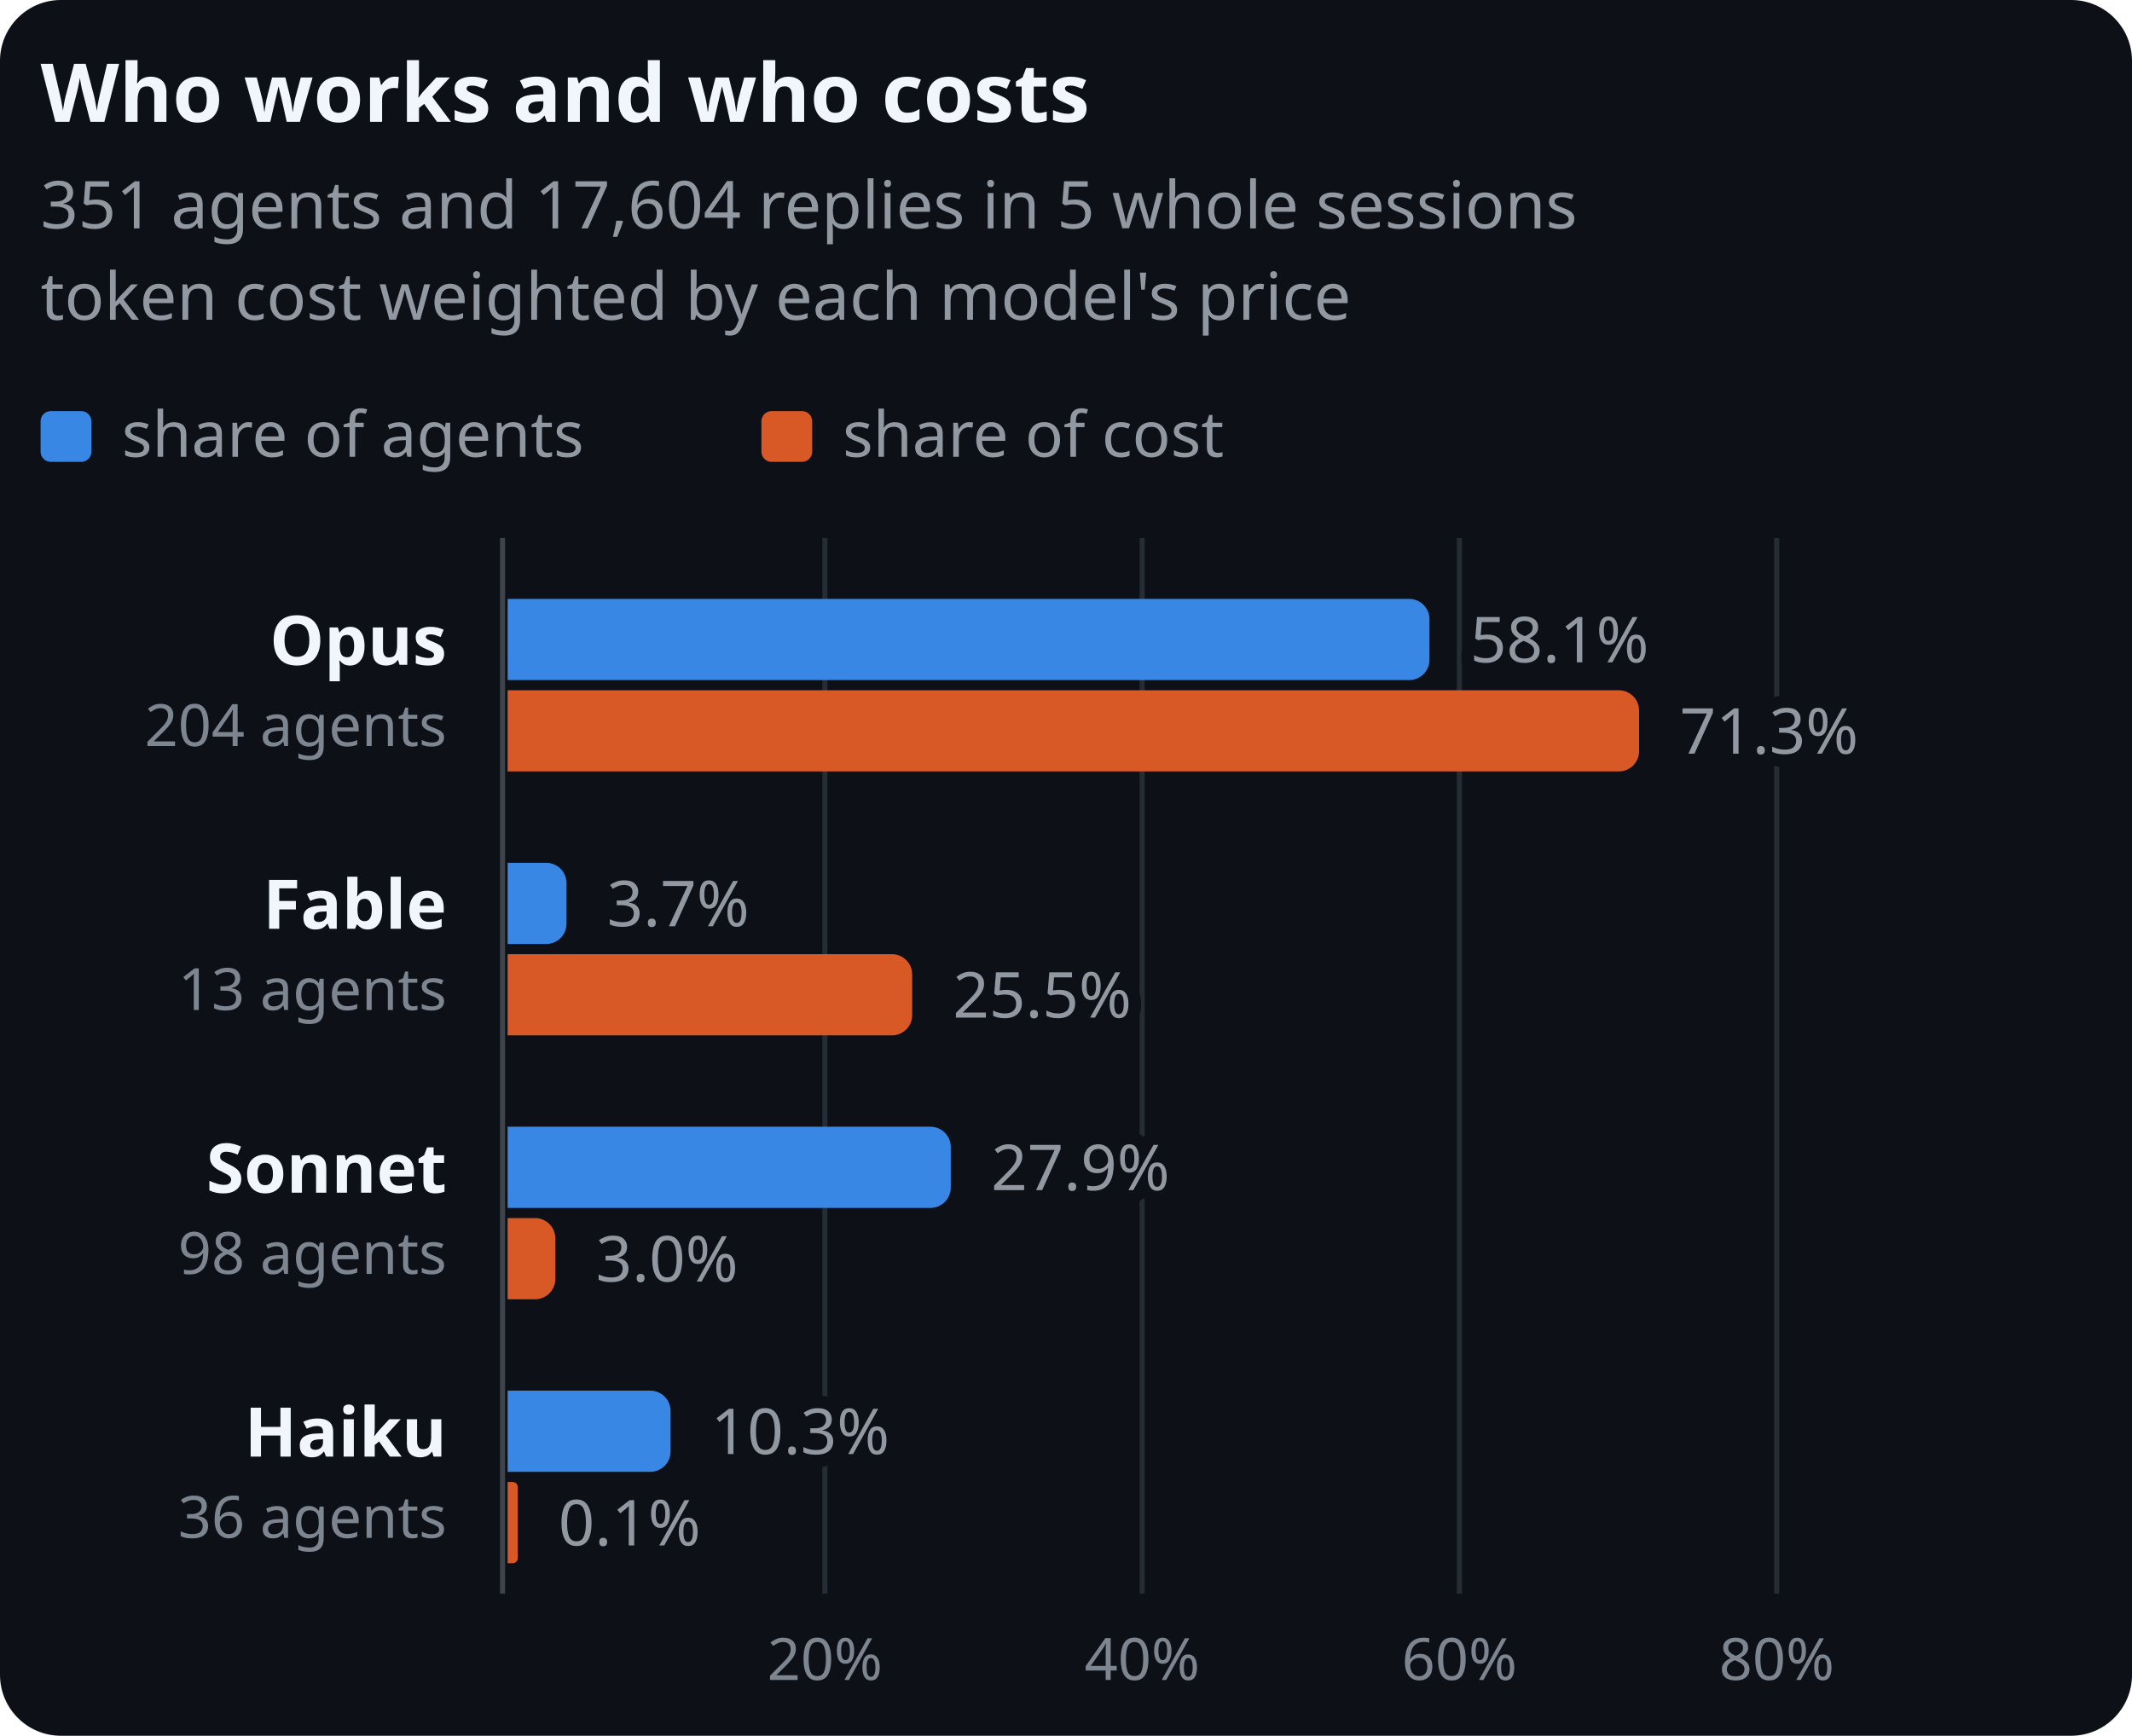
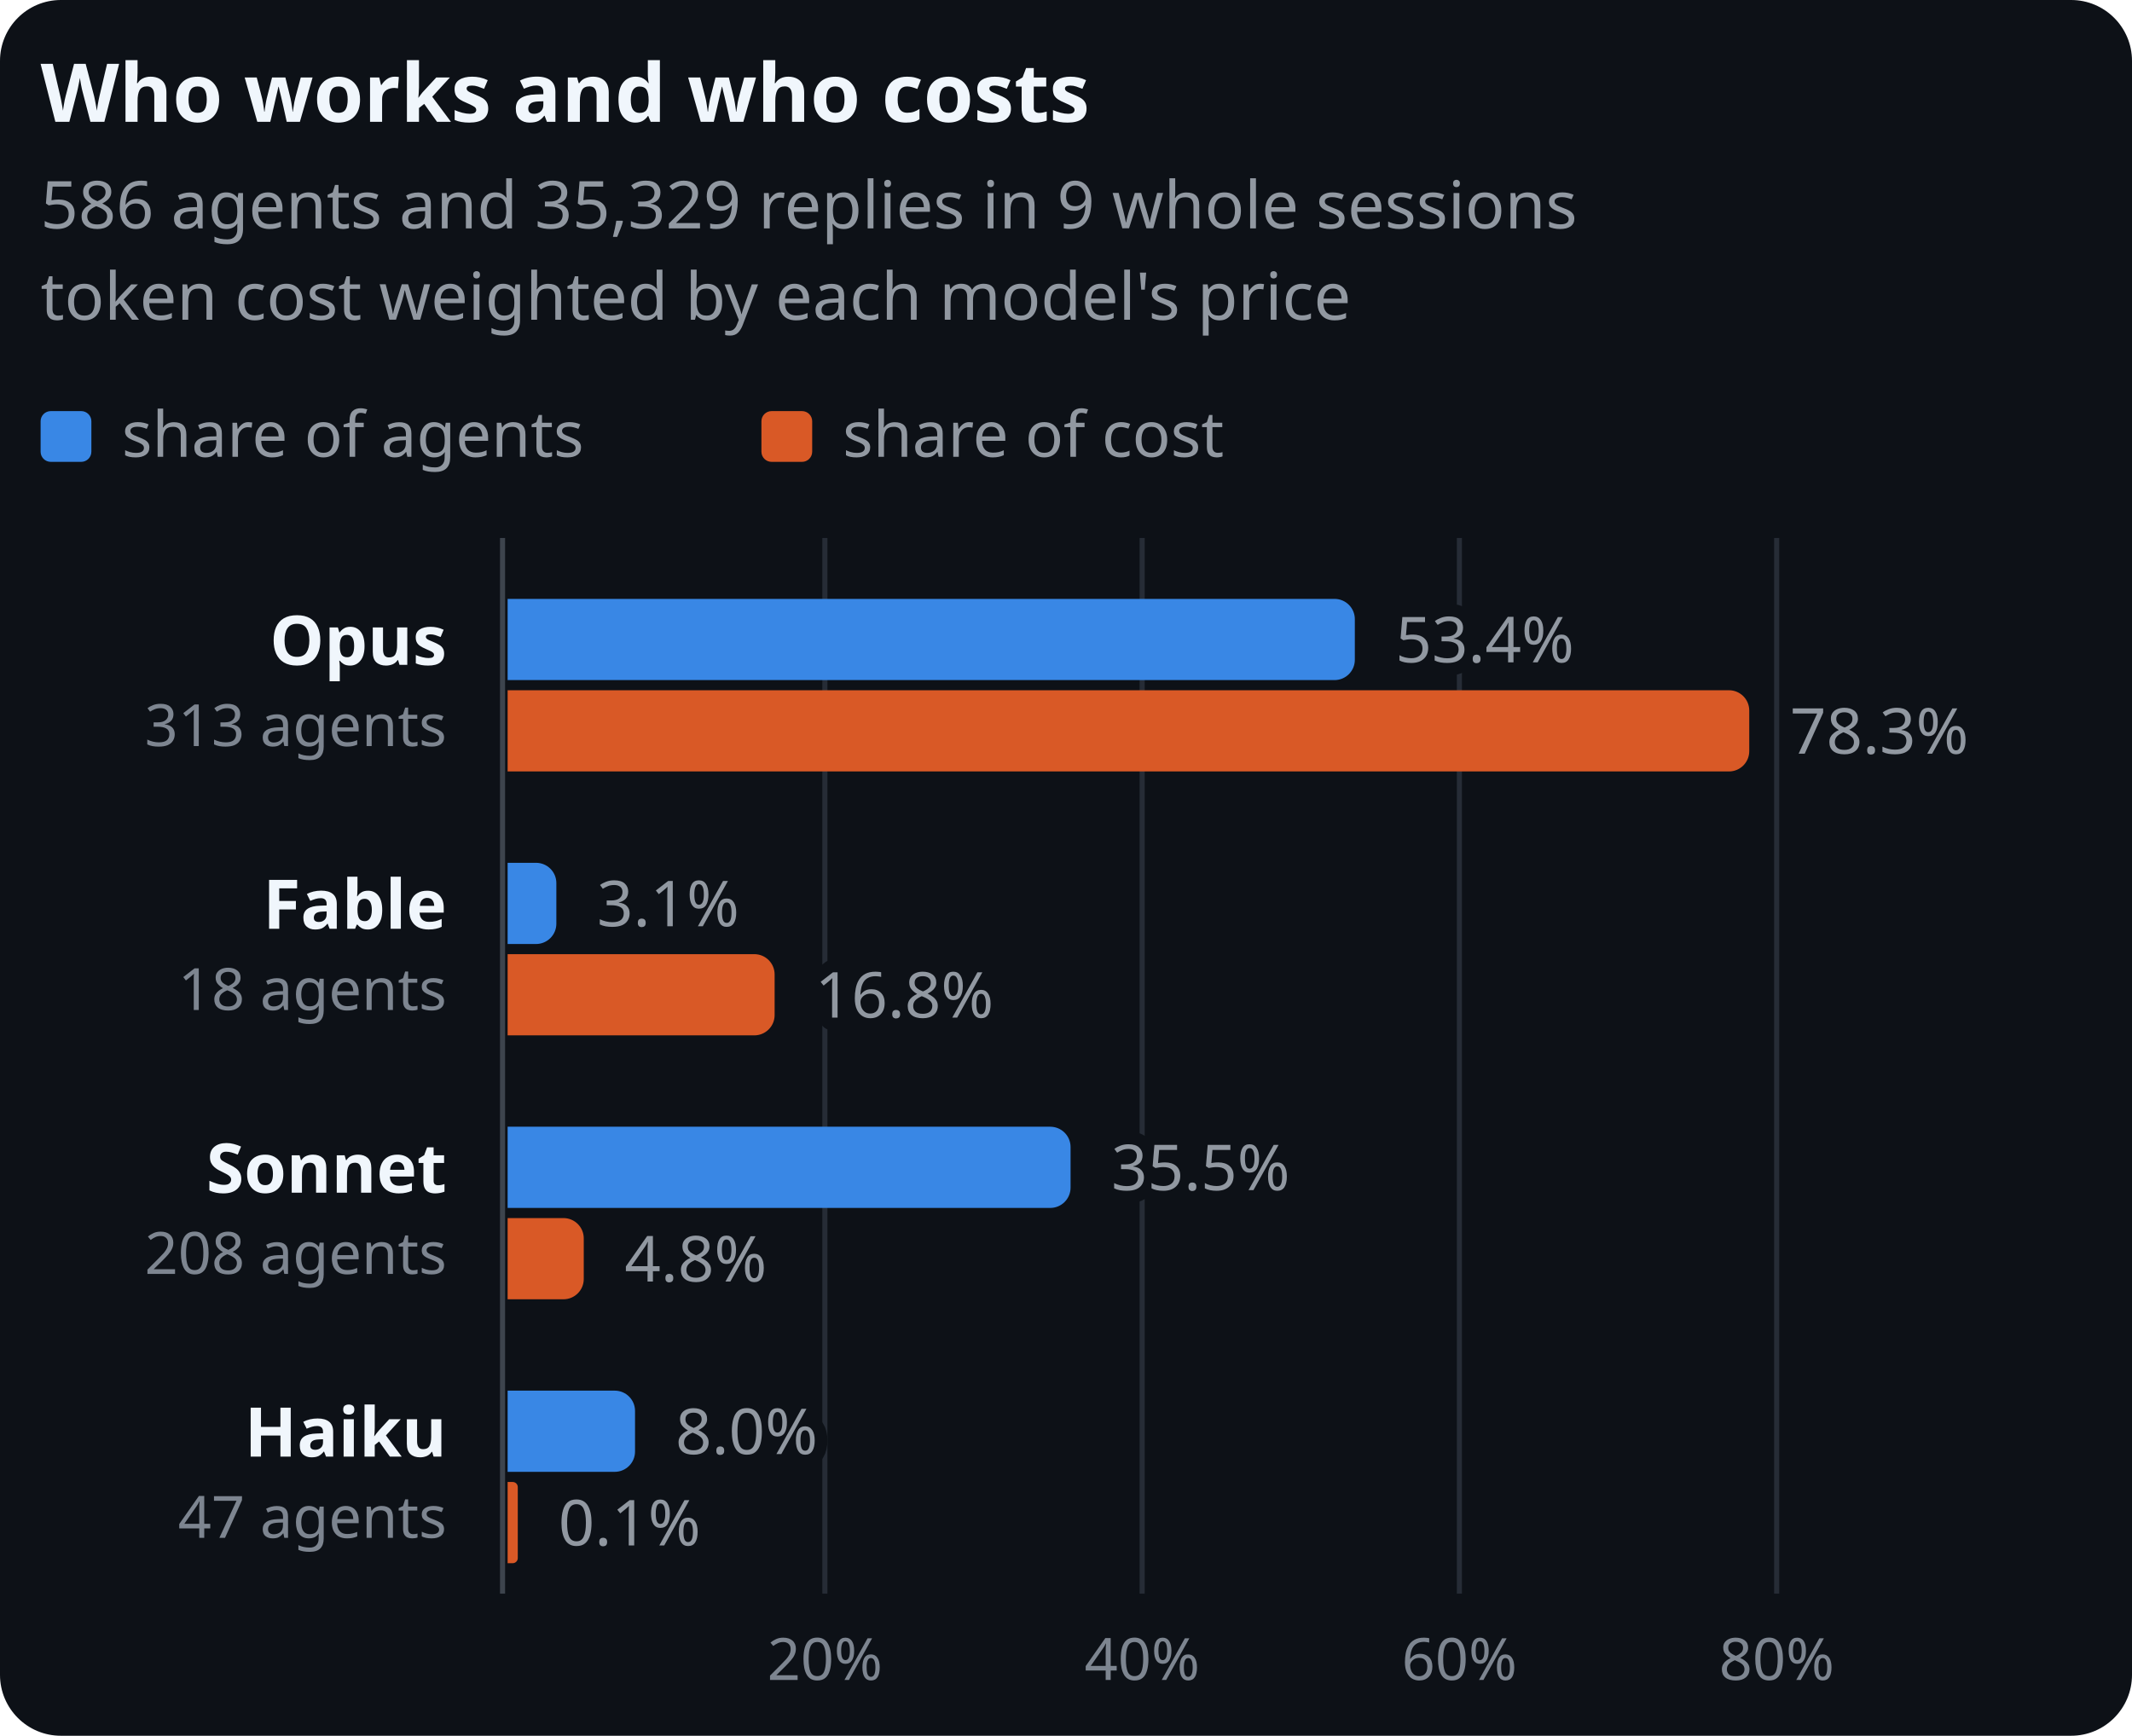
- <svg xmlns="http://www.w3.org/2000/svg" viewBox="0 0 420 342" width="420" height="342" role="img" aria-label="Share of agents and share of cost by model: Opus 58.1% of agents and 71.3% of cost; Fable 3.7% of agents and 25.5% of cost; Sonnet 27.9% of agents and 3.0% of cost; Haiku 10.3% of agents and 0.1% of cost" font-family="-apple-system,BlinkMacSystemFont,'Segoe UI','Noto Sans',Helvetica,Arial,sans-serif">
+ <svg xmlns="http://www.w3.org/2000/svg" viewBox="0 0 420 342" width="420" height="342" role="img" aria-label="Share of agents and share of cost by model: Opus 53.4% of agents and 78.3% of cost; Fable 3.1% of agents and 16.8% of cost; Sonnet 35.5% of agents and 4.8% of cost; Haiku 8.0% of agents and 0.1% of cost" font-family="-apple-system,BlinkMacSystemFont,'Segoe UI','Noto Sans',Helvetica,Arial,sans-serif">
  <rect width="420" height="342" rx="12" fill="#0d1117" />
  <text x="8" y="24" font-size="16" fill="#f0f6fc" font-weight="700" text-anchor="start">Who works and who costs</text>
-   <text x="8" y="45" font-size="13" fill="#9198a1" font-weight="400" text-anchor="start">351 agents and 17,604 replies in 5 whole sessions</text>
+   <text x="8" y="45" font-size="13" fill="#9198a1" font-weight="400" text-anchor="start">586 agents and 35,329 replies in 9 whole sessions</text>
  <text x="8" y="63" font-size="13" fill="#9198a1" font-weight="400" text-anchor="start">token cost weighted by each model's price</text>
  <rect x="8" y="81" width="10" height="10" rx="2" fill="#3987e5" />
  <text x="24" y="90" font-size="12.5" fill="#9198a1" font-weight="400" text-anchor="start">share of agents</text>
  <rect x="150" y="81" width="10" height="10" rx="2" fill="#d95926" />
  <text x="166" y="90" font-size="12.5" fill="#9198a1" font-weight="400" text-anchor="start">share of cost</text>
  <path d="M162.5 106V314" stroke="#262c36" stroke-width="1" />
  <text x="162.5" y="331" font-size="11.5" fill="#7d8590" font-weight="400" text-anchor="middle">20%</text>
  <path d="M225.0 106V314" stroke="#262c36" stroke-width="1" />
  <text x="225.0" y="331" font-size="11.5" fill="#7d8590" font-weight="400" text-anchor="middle">40%</text>
  <path d="M287.5 106V314" stroke="#262c36" stroke-width="1" />
  <text x="287.5" y="331" font-size="11.5" fill="#7d8590" font-weight="400" text-anchor="middle">60%</text>
  <path d="M350.0 106V314" stroke="#262c36" stroke-width="1" />
  <text x="350.0" y="331" font-size="11.5" fill="#7d8590" font-weight="400" text-anchor="middle">80%</text>
  <path d="M99 106V314" stroke="#3d444d" stroke-width="1" />
  <text x="88" y="131" font-size="13.5" fill="#f0f6fc" font-weight="600" text-anchor="end">Opus</text>
-   <text x="88" y="147" font-size="11.5" fill="#7d8590" font-weight="400" text-anchor="end">204 agents</text>
-   <path d="M100.0 118.0h177.6a4.0 4.0 0 0 1 4.0 4.0v8.0a4.0 4.0 0 0 1 -4.0 4.0h-177.6z" fill="#3987e5" />
-   <text x="289.624" y="130.5" font-size="12.5" fill="#9198a1" font-weight="400" text-anchor="start" stroke="#0d1117" stroke-width="5" paint-order="stroke" stroke-linejoin="round">58.1%</text>
-   <path d="M100.0 136.0h218.9a4.0 4.0 0 0 1 4.0 4.0v8.0a4.0 4.0 0 0 1 -4.0 4.0h-218.9z" fill="#d95926" />
-   <text x="330.906" y="148.5" font-size="12.5" fill="#9198a1" font-weight="400" text-anchor="start" stroke="#0d1117" stroke-width="5" paint-order="stroke" stroke-linejoin="round">71.3%</text>
+   <text x="88" y="147" font-size="11.5" fill="#7d8590" font-weight="400" text-anchor="end">313 agents</text>
+   <path d="M100.0 118.0h162.9a4.0 4.0 0 0 1 4.0 4.0v8.0a4.0 4.0 0 0 1 -4.0 4.0h-162.9z" fill="#3987e5" />
+   <text x="274.916" y="130.5" font-size="12.5" fill="#9198a1" font-weight="400" text-anchor="start" stroke="#0d1117" stroke-width="5" paint-order="stroke" stroke-linejoin="round">53.4%</text>
+   <path d="M100.0 136.0h240.6a4.0 4.0 0 0 1 4.0 4.0v8.0a4.0 4.0 0 0 1 -4.0 4.0h-240.6z" fill="#d95926" />
+   <text x="352.625" y="148.5" font-size="12.5" fill="#9198a1" font-weight="400" text-anchor="start" stroke="#0d1117" stroke-width="5" paint-order="stroke" stroke-linejoin="round">78.3%</text>
  <text x="88" y="183" font-size="13.5" fill="#f0f6fc" font-weight="600" text-anchor="end">Fable</text>
-   <text x="88" y="199" font-size="11.5" fill="#7d8590" font-weight="400" text-anchor="end">13 agents</text>
-   <path d="M100.0 170.0h7.6a4.0 4.0 0 0 1 4.0 4.0v8.0a4.0 4.0 0 0 1 -4.0 4.0h-7.6z" fill="#3987e5" />
-   <text x="119.574" y="182.5" font-size="12.5" fill="#9198a1" font-weight="400" text-anchor="start" stroke="#0d1117" stroke-width="5" paint-order="stroke" stroke-linejoin="round">3.7%</text>
-   <path d="M100.0 188.0h75.7a4.0 4.0 0 0 1 4.0 4.0v8.0a4.0 4.0 0 0 1 -4.0 4.0h-75.7z" fill="#d95926" />
-   <text x="187.719" y="200.5" font-size="12.5" fill="#9198a1" font-weight="400" text-anchor="start" stroke="#0d1117" stroke-width="5" paint-order="stroke" stroke-linejoin="round">25.5%</text>
+   <text x="88" y="199" font-size="11.5" fill="#7d8590" font-weight="400" text-anchor="end">18 agents</text>
+   <path d="M100.0 170.0h5.6a4.0 4.0 0 0 1 4.0 4.0v8.0a4.0 4.0 0 0 1 -4.0 4.0h-5.6z" fill="#3987e5" />
+   <text x="117.599" y="182.5" font-size="12.5" fill="#9198a1" font-weight="400" text-anchor="start" stroke="#0d1117" stroke-width="5" paint-order="stroke" stroke-linejoin="round">3.1%</text>
+   <path d="M100.0 188.0h48.6a4.0 4.0 0 0 1 4.0 4.0v8.0a4.0 4.0 0 0 1 -4.0 4.0h-48.6z" fill="#d95926" />
+   <text x="160.562" y="200.5" font-size="12.5" fill="#9198a1" font-weight="400" text-anchor="start" stroke="#0d1117" stroke-width="5" paint-order="stroke" stroke-linejoin="round">16.8%</text>
  <text x="88" y="235" font-size="13.5" fill="#f0f6fc" font-weight="600" text-anchor="end">Sonnet</text>
-   <text x="88" y="251" font-size="11.5" fill="#7d8590" font-weight="400" text-anchor="end">98 agents</text>
-   <path d="M100.0 222.0h83.3a4.0 4.0 0 0 1 4.0 4.0v8.0a4.0 4.0 0 0 1 -4.0 4.0h-83.3z" fill="#3987e5" />
-   <text x="195.251" y="234.5" font-size="12.5" fill="#9198a1" font-weight="400" text-anchor="start" stroke="#0d1117" stroke-width="5" paint-order="stroke" stroke-linejoin="round">27.9%</text>
-   <path d="M100.0 240.0h5.4a4.0 4.0 0 0 1 4.0 4.0v8.0a4.0 4.0 0 0 1 -4.0 4.0h-5.4z" fill="#d95926" />
-   <text x="117.375" y="252.5" font-size="12.5" fill="#9198a1" font-weight="400" text-anchor="start" stroke="#0d1117" stroke-width="5" paint-order="stroke" stroke-linejoin="round">3.0%</text>
+   <text x="88" y="251" font-size="11.5" fill="#7d8590" font-weight="400" text-anchor="end">208 agents</text>
+   <path d="M100.0 222.0h106.9a4.0 4.0 0 0 1 4.0 4.0v8.0a4.0 4.0 0 0 1 -4.0 4.0h-106.9z" fill="#3987e5" />
+   <text x="218.922" y="234.5" font-size="12.5" fill="#9198a1" font-weight="400" text-anchor="start" stroke="#0d1117" stroke-width="5" paint-order="stroke" stroke-linejoin="round">35.5%</text>
+   <path d="M100.0 240.0h11.0a4.0 4.0 0 0 1 4.0 4.0v8.0a4.0 4.0 0 0 1 -4.0 4.0h-11.0z" fill="#d95926" />
+   <text x="123.031" y="252.5" font-size="12.5" fill="#9198a1" font-weight="400" text-anchor="start" stroke="#0d1117" stroke-width="5" paint-order="stroke" stroke-linejoin="round">4.8%</text>
  <text x="88" y="287" font-size="13.5" fill="#f0f6fc" font-weight="600" text-anchor="end">Haiku</text>
-   <text x="88" y="303" font-size="11.5" fill="#7d8590" font-weight="400" text-anchor="end">36 agents</text>
-   <path d="M100.0 274.0h28.1a4.0 4.0 0 0 1 4.0 4.0v8.0a4.0 4.0 0 0 1 -4.0 4.0h-28.1z" fill="#3987e5" />
-   <text x="140.051" y="286.5" font-size="12.5" fill="#9198a1" font-weight="400" text-anchor="start" stroke="#0d1117" stroke-width="5" paint-order="stroke" stroke-linejoin="round">10.3%</text>
+   <text x="88" y="303" font-size="11.5" fill="#7d8590" font-weight="400" text-anchor="end">47 agents</text>
+   <path d="M100.0 274.0h21.1a4.0 4.0 0 0 1 4.0 4.0v8.0a4.0 4.0 0 0 1 -4.0 4.0h-21.1z" fill="#3987e5" />
+   <text x="133.064" y="286.5" font-size="12.5" fill="#9198a1" font-weight="400" text-anchor="start" stroke="#0d1117" stroke-width="5" paint-order="stroke" stroke-linejoin="round">8.0%</text>
  <path d="M100.0 292.0h1.0a1.0 1.0 0 0 1 1.0 1.0v14.0a1.0 1.0 0 0 1 -1.0 1.0h-1.0z" fill="#d95926" />
  <text x="110" y="304.5" font-size="12.5" fill="#9198a1" font-weight="400" text-anchor="start" stroke="#0d1117" stroke-width="5" paint-order="stroke" stroke-linejoin="round">0.1%</text>
</svg>
